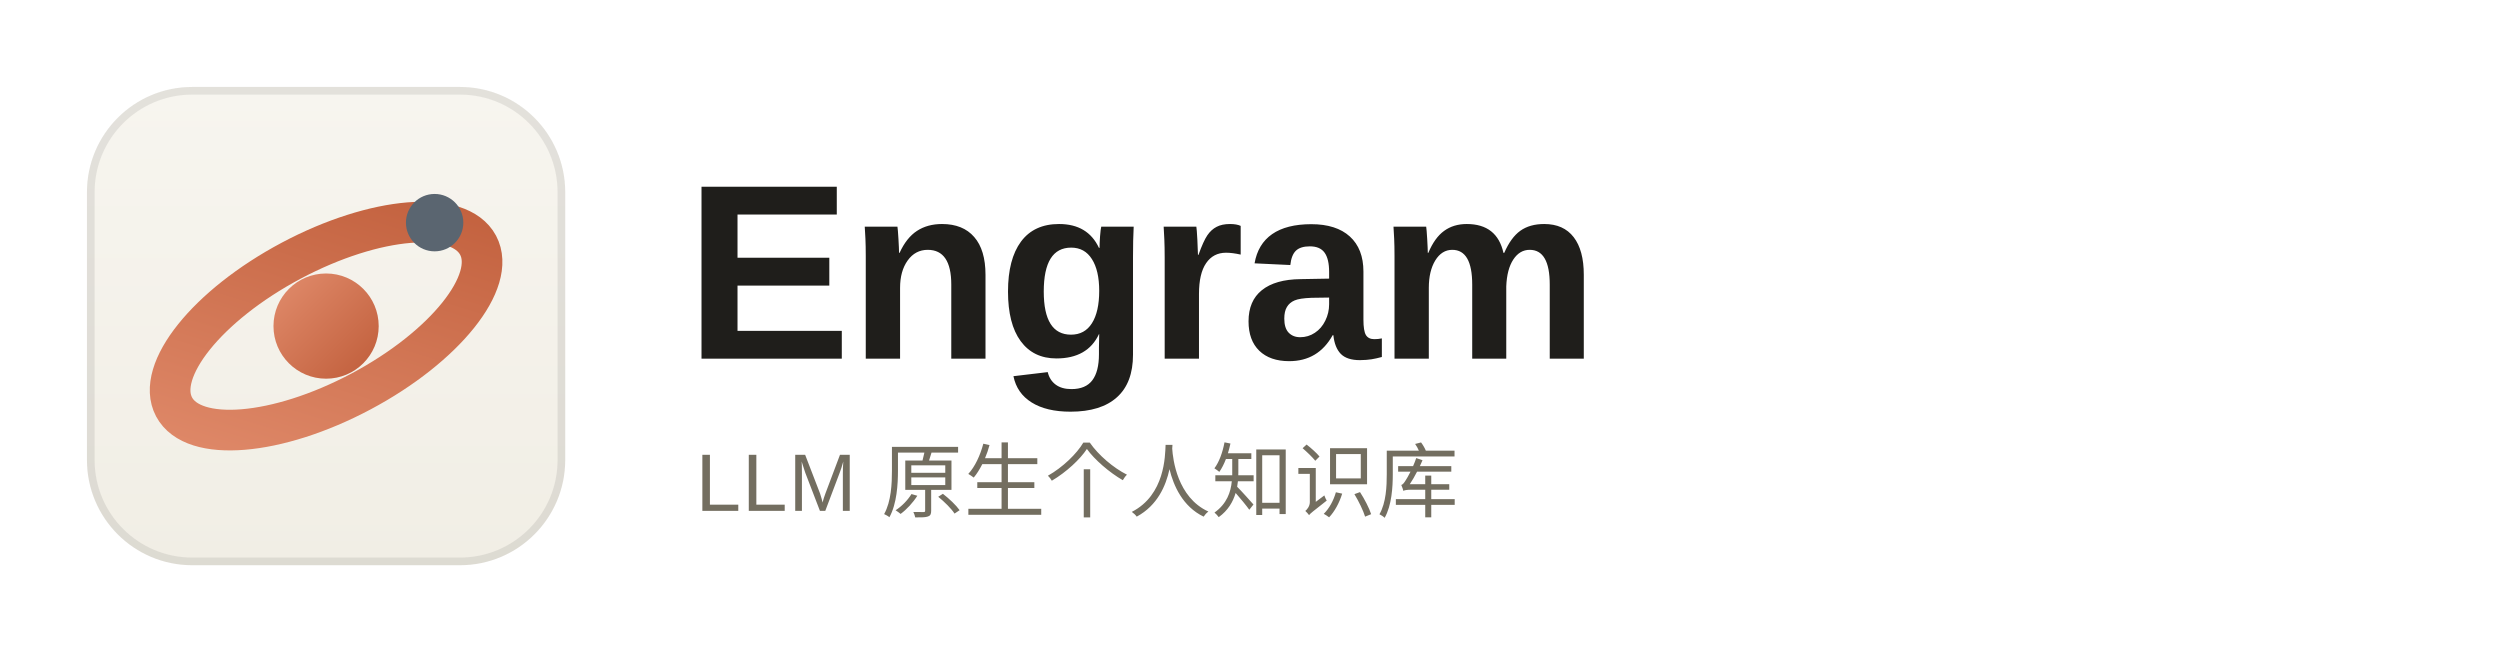
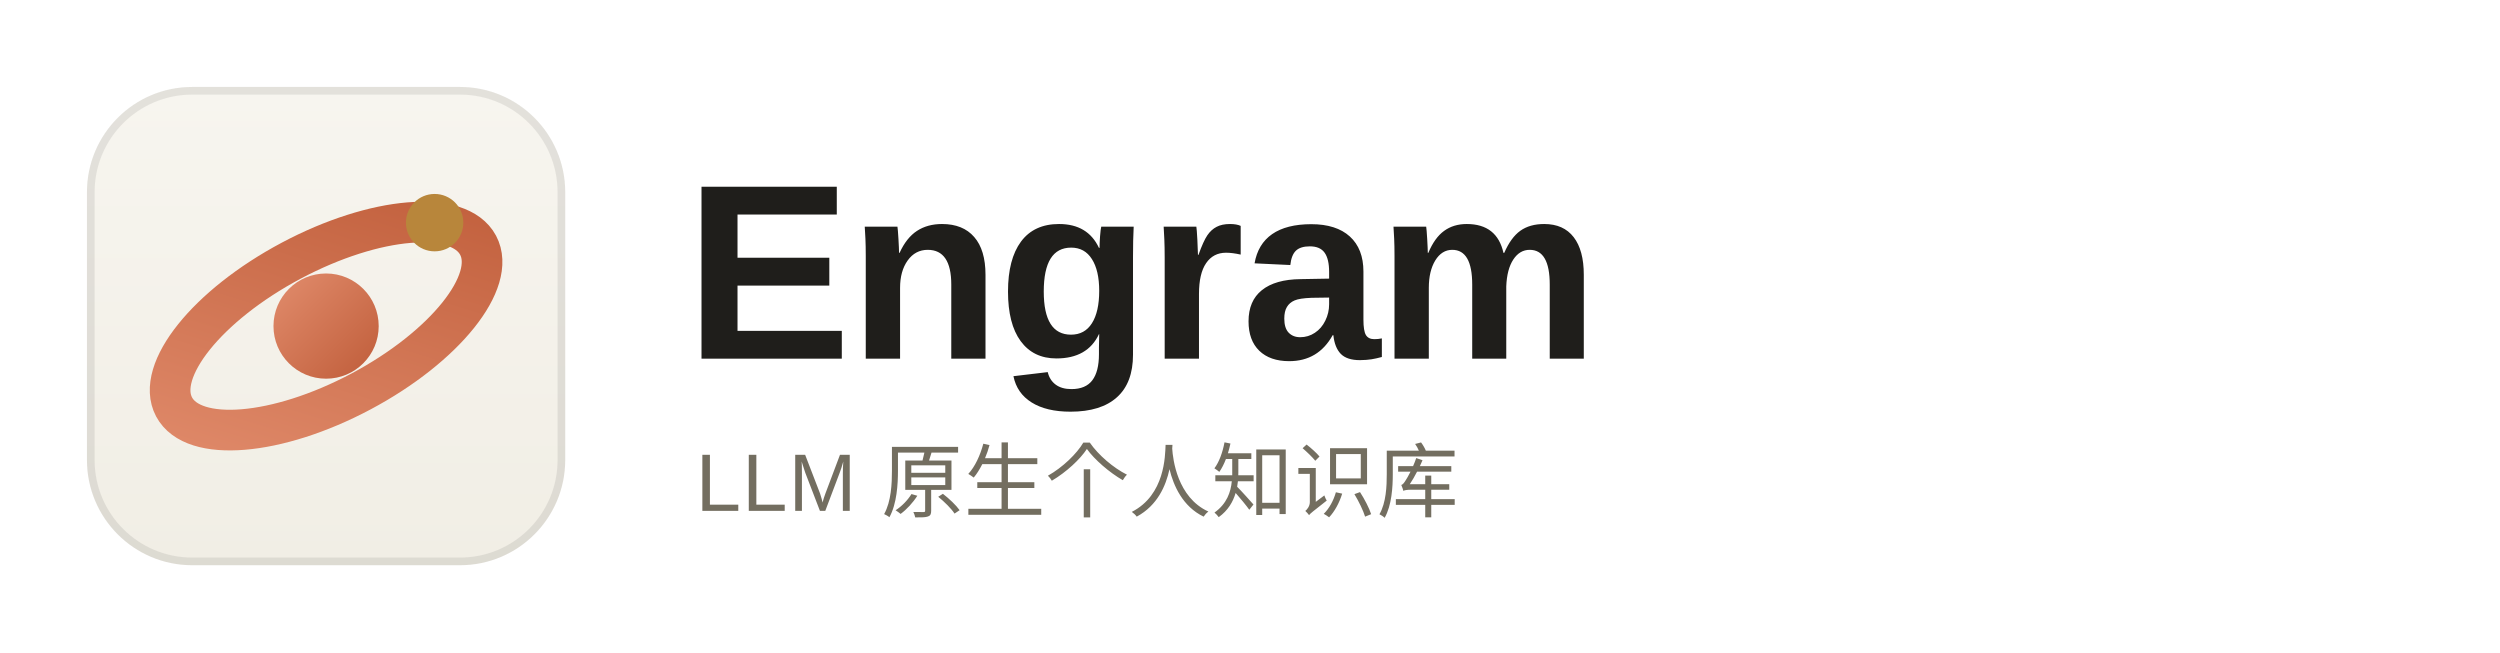
<svg xmlns="http://www.w3.org/2000/svg" viewBox="0 0 460 120" width="460" height="120" role="img" aria-label="Engram">
  <defs>
    <linearGradient id="engram-light-lockup-plate" x1="0" y1="0" x2="0" y2="1">
      <stop offset="0" stop-color="#F7F5EF" />
      <stop offset="1" stop-color="#F1EEE5" />
    </linearGradient>
    <linearGradient id="engram-light-lockup-orbit" gradientUnits="userSpaceOnUse" x1="-26" y1="26" x2="26" y2="-26">
      <stop offset="0" stop-color="#E08A6A" />
      <stop offset="1" stop-color="#C15F3C" />
    </linearGradient>
    <linearGradient id="engram-light-lockup-core" gradientUnits="userSpaceOnUse" x1="-9.75" y1="-9.75" x2="9.75" y2="9.75">
      <stop offset="0" stop-color="#E08A6A" />
      <stop offset="1" stop-color="#C15F3C" />
    </linearGradient>
  </defs>
  <rect x="16" y="16" width="88" height="88" rx="19.36" fill="url(#engram-light-lockup-plate)" />
  <rect x="16.704" y="16.704" width="86.592" height="86.592" rx="18.656" fill="none" stroke="rgba(31, 30, 27, 0.09)" stroke-width="1.408" />
  <g transform="translate(60 60) scale(0.88)">
    <ellipse cx="0" cy="0" rx="36" ry="15.5" fill="none" stroke="url(#engram-light-lockup-orbit)" stroke-width="8.5" transform="rotate(-28)" />
-     <circle cx="22.695" cy="-21.628" r="6" fill="#5A6570" />
+     <circle cx="22.695" cy="-21.628" r="6" fill="#B8863B" />
    <circle cx="0" cy="0" r="11" fill="url(#engram-light-lockup-core)" />
  </g>
  <text x="126" y="66" font-family="Segoe UI, -apple-system, BlinkMacSystemFont, Helvetica Neue, Arial, PingFang SC, Microsoft YaHei, sans-serif" font-size="46" font-weight="700" letter-spacing="-0.6" fill="#1F1E1B">Engram</text>
  <text x="128" y="94" font-family="Segoe UI, -apple-system, BlinkMacSystemFont, Helvetica Neue, Arial, PingFang SC, Microsoft YaHei, sans-serif" font-size="15" letter-spacing="0.2" fill="#736E60">LLM 原生个人知识库</text>
</svg>
